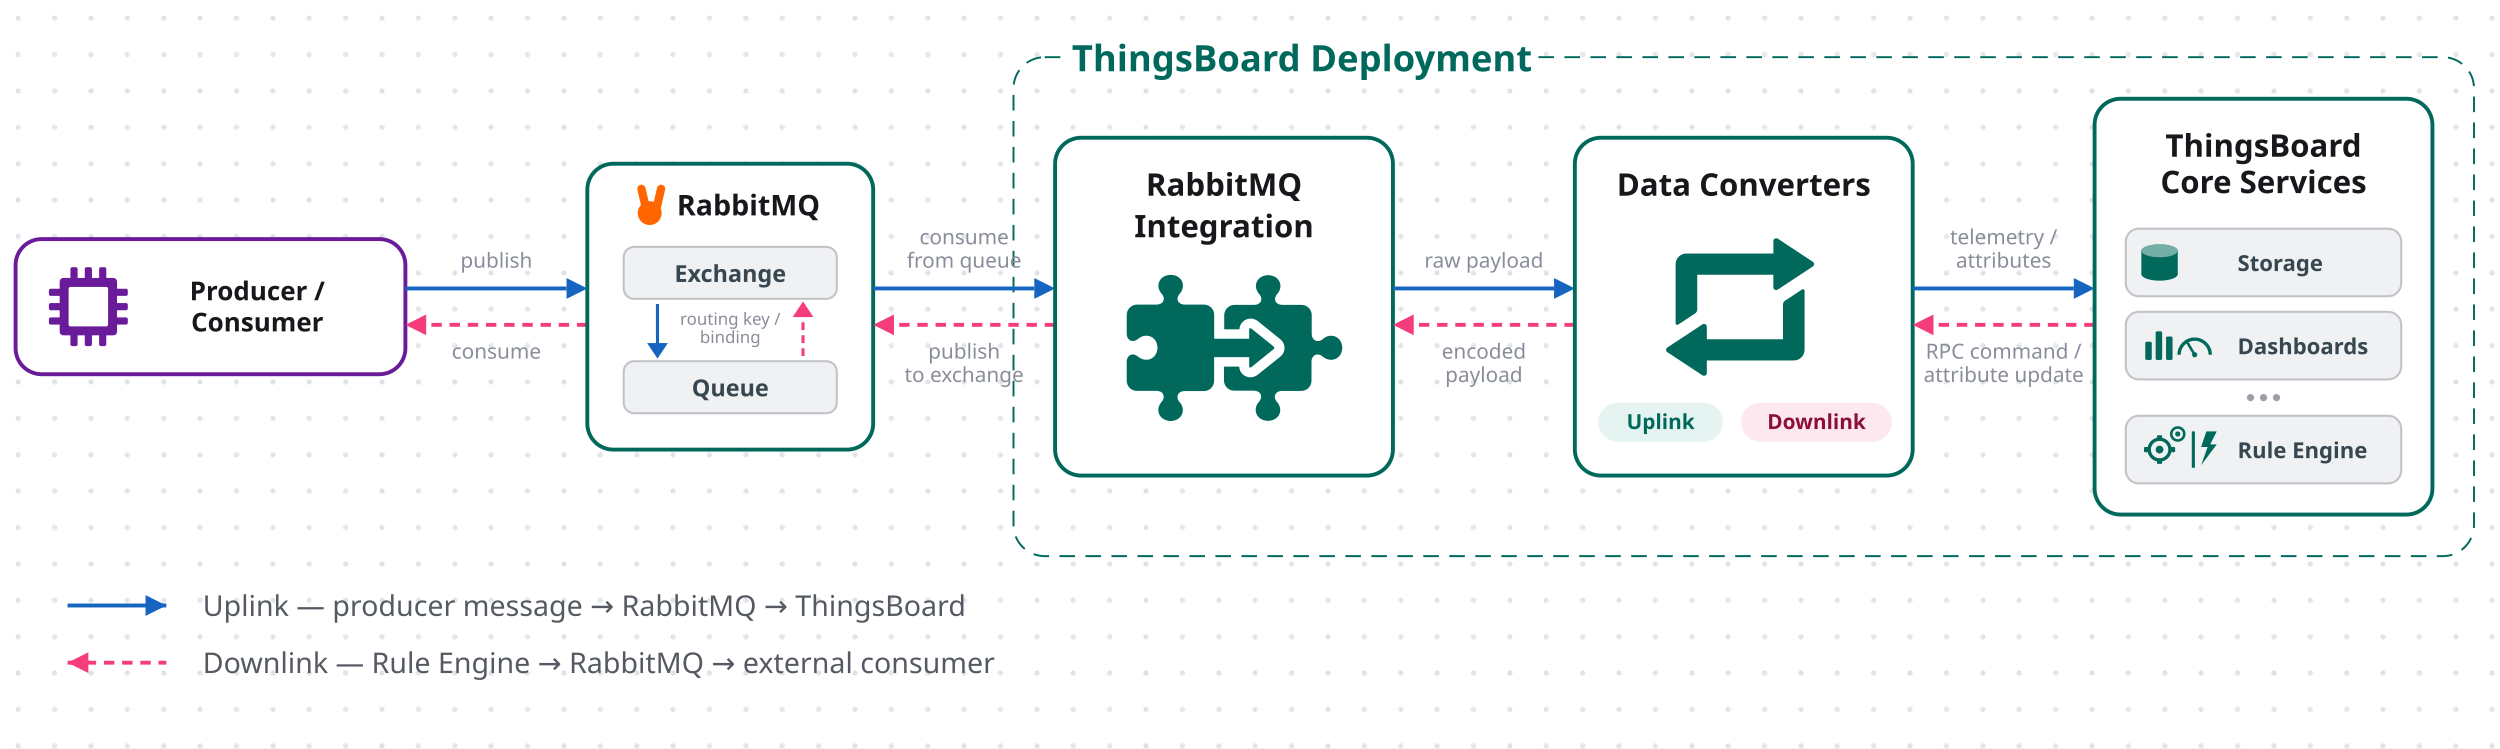
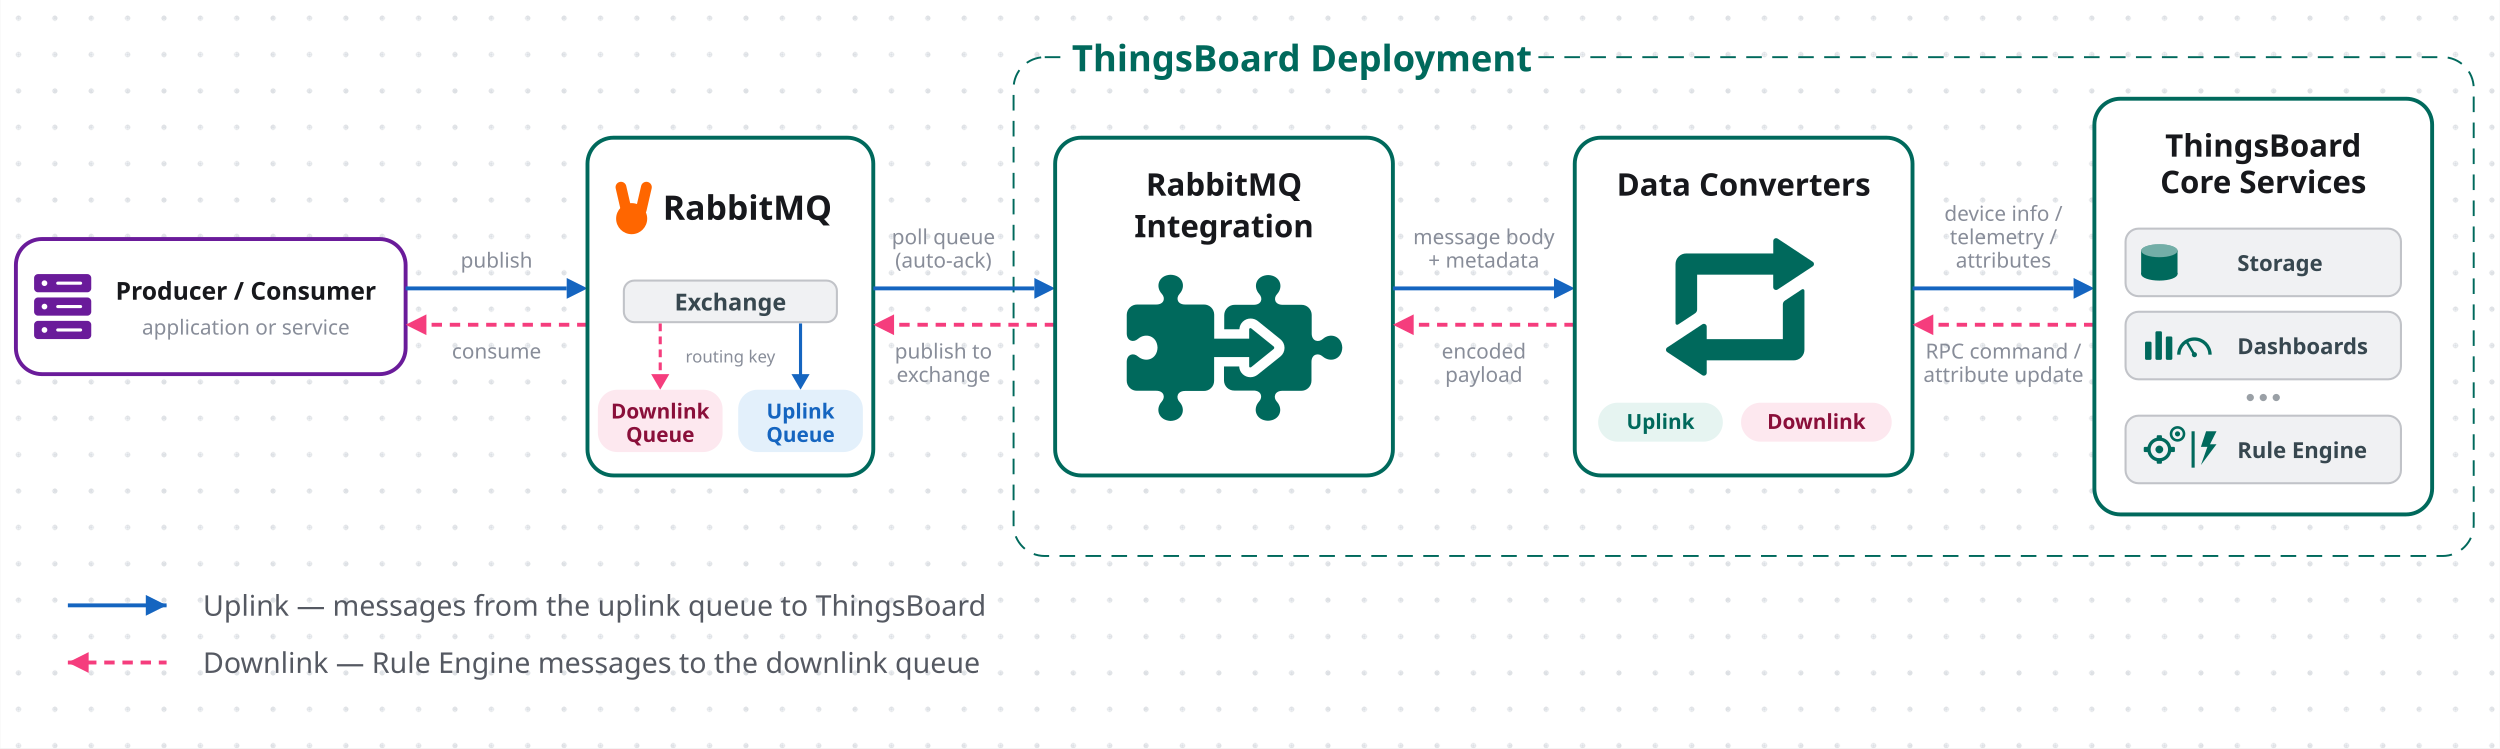
- <svg xmlns="http://www.w3.org/2000/svg" width="1443" height="432" viewBox="0 0 962 288">
+ <svg xmlns="http://www.w3.org/2000/svg" width="1430" height="428" viewBox="0 0 962 288">
  <defs>
    <clipPath id="clip0">
      <path fill="#fff" d="M0 0h962v288H0z" />
    </clipPath>
    <pattern id="dots" width="14" height="14" x="0" y="0" patternUnits="userSpaceOnUse">
      <circle cx="7" cy="7" r="1" fill="#dde0e4" />
    </pattern>
  </defs>
  <g clip-path="url(#clip0)">
    <path fill="#fff" d="M0 0h962v288H0z" />
    <path fill="url(#dots)" d="M0 0h962v288H0z" />
    <g transform="translate(0 33)">
      <rect width="562" height="192" x="390" y="-11" fill="none" stroke="#00695c" stroke-dasharray="6,4" stroke-width=".75" rx="12" />
      <path fill="#fff" d="M410-18h178v14H410z" />
      <text x="501" y="-11" fill="#00695c" dominant-baseline="central" font-family="system-ui,sans-serif" font-size="14" font-weight="600" text-anchor="middle" textLength="174">ThingsBoard Deployment</text>
      <rect width="150" height="52" x="6" y="59" fill="#fff" stroke="#6a1b9a" stroke-width="1.5" rx="10" />
-       <g fill="#6a1b9a" transform="matrix(.69 0 0 .69 13.3 64.3)">
-         <rect width="32" height="32" x="14" y="14" rx="2" />
-         <rect width="22" height="22" x="19" y="19" fill="#fff" rx="1" />
-         <rect width="4" height="7" x="20" y="8" rx="1" />
-         <rect width="4" height="7" x="28" y="8" rx="1" />
-         <rect width="4" height="7" x="36" y="8" rx="1" />
-         <rect width="4" height="7" x="20" y="45" rx="1" />
-         <rect width="4" height="7" x="28" y="45" rx="1" />
-         <rect width="4" height="7" x="36" y="45" rx="1" />
-         <rect width="7" height="4" x="8" y="20" rx="1" />
-         <rect width="7" height="4" x="8" y="28" rx="1" />
-         <rect width="7" height="4" x="8" y="36" rx="1" />
-         <rect width="7" height="4" x="45" y="20" rx="1" />
-         <rect width="7" height="4" x="45" y="28" rx="1" />
-         <rect width="7" height="4" x="45" y="36" rx="1" />
+       <g fill="#6a1b9a">
+         <rect x="13" y="72.5" width="22" height="7" rx="1.5" />
+         <circle cx="17" cy="76" r="1.1" fill="#fff" />
+         <rect x="21.5" y="75.4" width="10" height="1.2" rx=".6" fill="#fff" />
+         <rect x="13" y="81.5" width="22" height="7" rx="1.5" />
+         <circle cx="17" cy="85" r="1.1" fill="#fff" />
+         <rect x="21.5" y="84.4" width="10" height="1.2" rx=".6" fill="#fff" />
+         <rect x="13" y="90.5" width="22" height="7" rx="1.5" />
+         <circle cx="17" cy="94" r="1.1" fill="#fff" />
+         <rect x="21.5" y="93.4" width="10" height="1.2" rx=".6" fill="#fff" />
      </g>
-       <text x="99" y="79" fill="#17181c" dominant-baseline="middle" font-family="system-ui,sans-serif" font-size="10" font-weight="600" text-anchor="middle">Producer /</text>
-       <text x="99" y="91" fill="#17181c" dominant-baseline="middle" font-family="system-ui,sans-serif" font-size="10" font-weight="600" text-anchor="middle">Consumer</text>
+       <text x="94.5" y="79" fill="#17181c" dominant-baseline="middle" font-family="system-ui,sans-serif" font-size="9.5" font-weight="600" text-anchor="middle">Producer / Consumer</text>
+       <text x="94.5" y="93" fill="#888d99" dominant-baseline="middle" font-family="system-ui,sans-serif" font-size="8" text-anchor="middle">application or service</text>
      <path stroke="#1565c0" stroke-width="1.5" d="M156 78h62" />
      <path fill="#1565c0" d="m218 74 8 4-8 4z" />
      <text x="191" y="70" fill="#888d99" font-family="system-ui,sans-serif" font-size="8" text-anchor="middle">publish</text>
      <path stroke="#f53d7d" stroke-dasharray="4,3" stroke-width="1.5" d="M226 92h-62" />
      <path fill="#f53d7d" d="m164 88-8 4 8 4z" />
      <text x="191" y="105" fill="#888d99" font-family="system-ui,sans-serif" font-size="8" text-anchor="middle">consume</text>
-       <rect width="110" height="110" x="226" y="30" fill="#fff" stroke="#00695c" stroke-width="1.5" rx="10" />
-       <g fill="#f60">
+       <rect width="110" height="130" x="226" y="20" fill="#fff" stroke="#00695c" stroke-width="1.5" rx="10" />
+       <g fill="#f60" transform="translate(243 47) scale(1.3) translate(-250 -45.8)">
        <rect width="3.2" height="10" x="246" y="38" rx="1.6" transform="rotate(-13 247.6 43)" />
        <rect width="3.2" height="10" x="252" y="38" rx="1.6" transform="rotate(13 253.6 43)" />
        <circle cx="250" cy="49" r="4.6" />
      </g>
-       <text x="288" y="46" fill="#17181c" dominant-baseline="middle" font-family="system-ui,sans-serif" font-size="11" font-weight="700" text-anchor="middle">RabbitMQ</text>
-       <rect width="82" height="20" x="240" y="62" fill="#f0f1f3" stroke="#c1c3c8" stroke-width=".8" rx="4" />
-       <text x="281" y="72" fill="#37474f" dominant-baseline="central" font-family="system-ui,sans-serif" font-size="9" font-weight="600" text-anchor="middle">Exchange</text>
-       <path stroke="#1565c0" stroke-width="1.2" d="M253 84v17" />
-       <path fill="#1565c0" d="m249 99 4 6 4-6z" />
-       <text x="281" y="92" fill="#888d99" font-family="system-ui,sans-serif" font-size="6.5" text-anchor="middle">routing key /</text>
-       <text x="281" y="99" fill="#888d99" font-family="system-ui,sans-serif" font-size="6.5" text-anchor="middle">binding</text>
-       <path stroke="#f53d7d" stroke-dasharray="3,2" stroke-width="1.2" d="M309 104V87" />
-       <path fill="#f53d7d" d="m305 89 4-6 4 6z" />
-       <rect width="82" height="20" x="240" y="106" fill="#f0f1f3" stroke="#c1c3c8" stroke-width=".8" rx="4" />
-       <text x="281" y="116" fill="#37474f" dominant-baseline="central" font-family="system-ui,sans-serif" font-size="9" font-weight="600" text-anchor="middle">Queue</text>
+       <text x="255" y="47" fill="#17181c" dominant-baseline="middle" font-family="system-ui,sans-serif" font-size="13" font-weight="700" text-anchor="start">RabbitMQ</text>
+       <rect width="82" height="16" x="240" y="75" fill="#f0f1f3" stroke="#c1c3c8" stroke-width=".8" rx="4" />
+       <text x="281" y="83" fill="#37474f" dominant-baseline="central" font-family="system-ui,sans-serif" font-size="9" font-weight="600" text-anchor="middle">Exchange</text>
+       <path stroke="#f53d7d" stroke-dasharray="3,2" stroke-width="1.2" d="M254 91.5v20" />
+       <path fill="#f53d7d" d="m250.5 111 3.5 6 3.5-6z" />
+       <path stroke="#1565c0" stroke-width="1.2" d="M308 91.5v20" />
+       <path fill="#1565c0" d="m304.5 111 3.5 6 3.5-6z" />
+       <text x="281" y="104" fill="#888d99" dominant-baseline="central" font-family="system-ui,sans-serif" font-size="6.5" text-anchor="middle">routing key</text>
+       <rect width="48" height="24" x="230" y="117" fill="#fde8ef" rx="7.5" />
+       <text x="254" y="125" fill="#8a0f3a" dominant-baseline="central" font-family="system-ui,sans-serif" font-size="8" font-weight="700" text-anchor="middle">Downlink</text>
+       <text x="254" y="134" fill="#8a0f3a" dominant-baseline="central" font-family="system-ui,sans-serif" font-size="8" font-weight="700" text-anchor="middle">Queue</text>
+       <rect width="48" height="24" x="284" y="117" fill="#e3f0fb" rx="7.5" />
+       <text x="308" y="125" fill="#1565c0" dominant-baseline="central" font-family="system-ui,sans-serif" font-size="8" font-weight="700" text-anchor="middle">Uplink</text>
+       <text x="308" y="134" fill="#1565c0" dominant-baseline="central" font-family="system-ui,sans-serif" font-size="8" font-weight="700" text-anchor="middle">Queue</text>
+       <path stroke="#f53d7d" stroke-dasharray="4,3" stroke-width="1.5" d="M406 92h-62" />
+       <path fill="#f53d7d" d="m344 88-8 4 8 4z" />
+       <text x="363" y="105" fill="#888d99" font-family="system-ui,sans-serif" font-size="8" text-anchor="middle">publish to</text>
+       <text x="363" y="114" fill="#888d99" font-family="system-ui,sans-serif" font-size="8" text-anchor="middle">exchange</text>
      <path stroke="#1565c0" stroke-width="1.5" d="M336 78h62" />
      <path fill="#1565c0" d="m398 74 8 4-8 4z" />
-       <text x="371" y="61" fill="#888d99" font-family="system-ui,sans-serif" font-size="8" text-anchor="middle">consume</text>
-       <text x="371" y="70" fill="#888d99" font-family="system-ui,sans-serif" font-size="8" text-anchor="middle">from queue</text>
-       <path stroke="#f53d7d" stroke-dasharray="4,3" stroke-width="1.5" d="M406 92h-62" />
-       <path fill="#f53d7d" d="m344 88-8 4 8 4z" />
-       <text x="371" y="105" fill="#888d99" font-family="system-ui,sans-serif" font-size="8" text-anchor="middle">publish</text>
-       <text x="371" y="114" fill="#888d99" font-family="system-ui,sans-serif" font-size="8" text-anchor="middle">to exchange</text>
+       <text x="363" y="61" fill="#888d99" font-family="system-ui,sans-serif" font-size="8" text-anchor="middle">poll queue</text>
+       <text x="363" y="70" fill="#888d99" font-family="system-ui,sans-serif" font-size="8" text-anchor="middle">(auto-ack)</text>
      <rect width="130" height="130" x="406" y="20" fill="#fff" stroke="#00695c" stroke-width="1.5" rx="10" />
      <text x="471" y="33" fill="#17181c" dominant-baseline="hanging" font-family="system-ui,sans-serif" font-size="12" font-weight="600" text-anchor="middle">RabbitMQ</text>
      <text x="471" y="49" fill="#17181c" dominant-baseline="hanging" font-family="system-ui,sans-serif" font-size="12" font-weight="600" text-anchor="middle">Integration</text>
      <g fill="#00695c">
        <path d="M437.48 117.4h7.39c3 0 3.7 2.45 2.14 4.21-2.58 2.87-1.2 7.16 3.43 7.41 4.64-.16 6.01-4.54 3.43-7.32-1.54-1.69-.86-4.22 2.14-4.22h7.22a3.9 3.9 0 0 0 3.96-3.88v-9.17h13.49v3.63c0 .33.42.5.78.25l8.68-7a.66.66 0 0 0 0-.93l-8.68-7c-.34-.25-.78 0-.78.34v3.63h-13.46v-9.26a3.9 3.9 0 0 0-3.95-3.88h-7.22c-3.01 0-3.7-2.45-2.14-4.13 2.58-2.87 1.2-7.17-3.44-7.33-4.63.16-6 4.54-3.43 7.33 1.55 1.68.87 4.13-2.14 4.13h-7.3a4 4 0 0 0-4.04 3.96v7.26c.08 2.87 2.58 3.53 4.3 2.02 2.92-2.54 7.38-1.19 7.55 3.36-.17 4.55-4.63 5.9-7.56 3.37-1.71-1.52-4.2-.85-4.3 2.01v7.33a3.87 3.87 0 0 0 3.93 3.88" />
        <path d="M474.95 117.33h7.4c3 0 3.7 2.53 2.13 4.22-2.58 2.86-1.2 7.24 3.43 7.4 4.64-.16 6.02-4.46 3.44-7.32-1.55-1.68-.87-4.21 2.14-4.21h7.22a3.9 3.9 0 0 0 3.95-3.88v-7.25c0-2.95 2.59-3.63 4.3-2.1 2.92 2.53 7.39 1.18 7.56-3.36-.17-4.55-4.64-5.9-7.47-3.37-1.72 1.52-4.3.85-4.3-2.1V88.2a3.9 3.9 0 0 0-3.96-3.88h-7.22c-3 0-3.7-2.45-2.14-4.13 2.58-2.78 1.2-7.16-3.43-7.33-4.64.17-6.01 4.47-3.43 7.33 1.54 1.68.86 4.13-2.14 4.13h-7.3a4 4 0 0 0-4.05 3.97v5.44h5.84a4.3 4.3 0 0 1 4.3-4.13 4.5 4.5 0 0 1 2.75.93l8.68 7a4.27 4.27 0 0 1 0 6.73l-8.76 7c-.78.58-1.72.93-2.75.93a4.3 4.3 0 0 1-4.3-4.13h-5.85v5.4a3.9 3.9 0 0 0 3.96 3.87" />
      </g>
      <path stroke="#1565c0" stroke-width="1.5" d="M536 78h62" />
      <path fill="#1565c0" d="m598 74 8 4-8 4z" />
-       <text x="571" y="70" fill="#888d99" font-family="system-ui,sans-serif" font-size="8" text-anchor="middle">raw payload</text>
+       <text x="571" y="61" fill="#888d99" font-family="system-ui,sans-serif" font-size="8" text-anchor="middle">message body</text>
+       <text x="571" y="70" fill="#888d99" font-family="system-ui,sans-serif" font-size="8" text-anchor="middle">+ metadata</text>
      <path stroke="#f53d7d" stroke-dasharray="4,3" stroke-width="1.5" d="M606 92h-62" />
      <path fill="#f53d7d" d="m544 88-8 4 8 4z" />
      <text x="571" y="105" fill="#888d99" font-family="system-ui,sans-serif" font-size="8" text-anchor="middle">encoded</text>
      <text x="571" y="114" fill="#888d99" font-family="system-ui,sans-serif" font-size="8" text-anchor="middle">payload</text>
      <rect width="130" height="130" x="606" y="20" fill="#fff" stroke="#00695c" stroke-width="1.5" rx="10" />
      <text x="671" y="33" fill="#17181c" dominant-baseline="hanging" font-family="system-ui,sans-serif" font-size="12" font-weight="600" text-anchor="middle">Data Converters</text>
      <g fill="#00695c">
        <path d="m697.58 67.75-13.46-8.89a1.1 1.1 0 0 0-1.72.9v4.8h-33.46a4.1 4.1 0 0 0-4.16 4.08V91.4c0 .49.57.79.98.51l6.54-4.31c.5-.32.8-.88.8-1.48v-13.4h29.28v4.8c0 .88.98 1.4 1.72.9l13.46-8.88c.68-.43.68-1.37.02-1.8m-4.16 10.64-6.53 4.32c-.5.32-.8.87-.8 1.47v13.37h-29.3v-4.8a1.1 1.1 0 0 0-1.73-.9l-13.46 8.88a1.07 1.07 0 0 0 0 1.8l13.46 8.88a1.1 1.1 0 0 0 1.73-.9v-4.8h33.43a4.1 4.1 0 0 0 4.18-4.08V78.89a.62.62 0 0 0-.98-.5" />
      </g>
      <rect width="48" height="15" x="615" y="122" fill="#e6f4f1" rx="7.5" />
      <text x="639" y="129" fill="#00695c" dominant-baseline="central" font-family="system-ui,sans-serif" font-size="8" font-weight="700" text-anchor="middle">Uplink</text>
      <rect width="58" height="15" x="670" y="122" fill="#fde8ef" rx="7.5" />
      <text x="699" y="129" fill="#8a0f3a" dominant-baseline="central" font-family="system-ui,sans-serif" font-size="8" font-weight="700" text-anchor="middle">Downlink</text>
      <path stroke="#1565c0" stroke-width="1.5" d="M736 78h62" />
      <path fill="#1565c0" d="m798 74 8 4-8 4z" />
+       <text x="771" y="52" fill="#888d99" font-family="system-ui,sans-serif" font-size="8" text-anchor="middle">device info /</text>
      <text x="771" y="61" fill="#888d99" font-family="system-ui,sans-serif" font-size="8" text-anchor="middle">telemetry /</text>
      <text x="771" y="70" fill="#888d99" font-family="system-ui,sans-serif" font-size="8" text-anchor="middle">attributes</text>
      <path stroke="#f53d7d" stroke-dasharray="4,3" stroke-width="1.5" d="M806 92h-62" />
      <path fill="#f53d7d" d="m744 88-8 4 8 4z" />
      <text x="771" y="105" fill="#888d99" font-family="system-ui,sans-serif" font-size="8" text-anchor="middle">RPC command /</text>
      <text x="771" y="114" fill="#888d99" font-family="system-ui,sans-serif" font-size="8" text-anchor="middle">attribute update</text>
      <rect width="130" height="160" x="806" y="5" fill="#fff" stroke="#00695c" stroke-width="1.5" rx="10" />
      <text x="871" y="18" fill="#17181c" dominant-baseline="hanging" font-family="system-ui,sans-serif" font-size="12" font-weight="600" text-anchor="middle">ThingsBoard</text>
      <text x="871" y="32" fill="#17181c" dominant-baseline="hanging" font-family="system-ui,sans-serif" font-size="12" font-weight="600" text-anchor="middle">Core Services</text>
      <g transform="translate(117 5)">
        <rect width="106" height="26" x="701" y="50" fill="#f0f1f3" stroke="#c1c3c8" stroke-width=".8" rx="5" />
        <g fill="#00695c" transform="translate(45 -6.5)">
          <ellipse cx="669" cy="65" rx="7" ry="2.5" />
          <path d="M662 65h14v9h-14z" />
          <ellipse cx="669" cy="74" rx="7" ry="2.5" />
          <ellipse cx="669" cy="65" fill="#e6f4f1" opacity=".5" rx="7" ry="2.5" />
        </g>
        <text x="744" y="63" fill="#37474f" dominant-baseline="central" font-family="system-ui,sans-serif" font-size="8.5" font-weight="600">Storage</text>
        <rect width="106" height="26" x="701" y="82" fill="#f0f1f3" stroke="#c1c3c8" stroke-width=".8" rx="5" />
        <g fill="#00695c" transform="translate(47.5 -5.5)">
          <rect width="2.5" height="7" x="661" y="99" rx=".5" />
          <rect width="2.5" height="11" x="665" y="95" rx=".5" />
          <rect width="2.5" height="9" x="669" y="97" rx=".5" />
          <path fill="none" stroke="#00695c" stroke-width="1.3" d="M674 104a6 6 0 0 1 12 0" />
          <path stroke="#00695c" stroke-linecap="round" d="m680 104-3-5" />
          <circle cx="680" cy="104" r="1" />
        </g>
        <text x="744" y="95" fill="#37474f" dominant-baseline="central" font-family="system-ui,sans-serif" font-size="8.5" font-weight="600">Dashboards</text>
        <circle cx="749" cy="115" r="1.4" fill="#9aa0a6" />
        <circle cx="754" cy="115" r="1.4" fill="#9aa0a6" />
        <circle cx="759" cy="115" r="1.4" fill="#9aa0a6" />
        <rect width="106" height="26" x="701" y="122" fill="#f0f1f3" stroke="#c1c3c8" stroke-width=".8" rx="5" />
        <g fill="#00695c" transform="translate(49)">
          <circle cx="665" cy="135" r="4" fill="none" stroke="#00695c" stroke-width="1.3" />
          <circle cx="665" cy="135" r="1.5" />
          <rect width="2" height="2" x="664" y="129.5" rx=".4" />
          <rect width="2" height="2" x="664" y="138.5" rx=".4" />
          <rect width="2" height="2" x="659" y="134" rx=".4" />
          <rect width="2" height="2" x="669" y="134" rx=".4" />
          <circle cx="672" cy="129" r="2.5" fill="none" stroke="#00695c" />
          <circle cx="672" cy="129" r="1" />
          <path stroke="#00695c" stroke-width="1.2" d="M678 128v14" />
          <path d="m683 128-2 6h2.5l-2.5 7 6-8h-2.5l2.5-5z" />
        </g>
        <text x="744" y="135" fill="#37474f" dominant-baseline="central" font-family="system-ui,sans-serif" font-size="8.5" font-weight="600">Rule Engine</text>
      </g>
      <path stroke="#1565c0" stroke-width="1.5" d="M26 200h38" />
      <path fill="#1565c0" d="m56 196 8 4-8 4z" />
-       <text x="78" y="204" fill="#555962" font-family="system-ui,sans-serif" font-size="11">Uplink — producer message → RabbitMQ → ThingsBoard</text>
+       <text x="78" y="204" fill="#555962" font-family="system-ui,sans-serif" font-size="11">Uplink — messages from the uplink queue to ThingsBoard</text>
      <path stroke="#f53d7d" stroke-dasharray="4,3" stroke-width="1.5" d="M26 222h38" />
      <path fill="#f53d7d" d="m34 218-8 4 8 4z" />
-       <text x="78" y="226" fill="#555962" font-family="system-ui,sans-serif" font-size="11">Downlink — Rule Engine → RabbitMQ → external consumer</text>
+       <text x="78" y="226" fill="#555962" font-family="system-ui,sans-serif" font-size="11">Downlink — Rule Engine messages to the downlink queue</text>
    </g>
  </g>
</svg>
